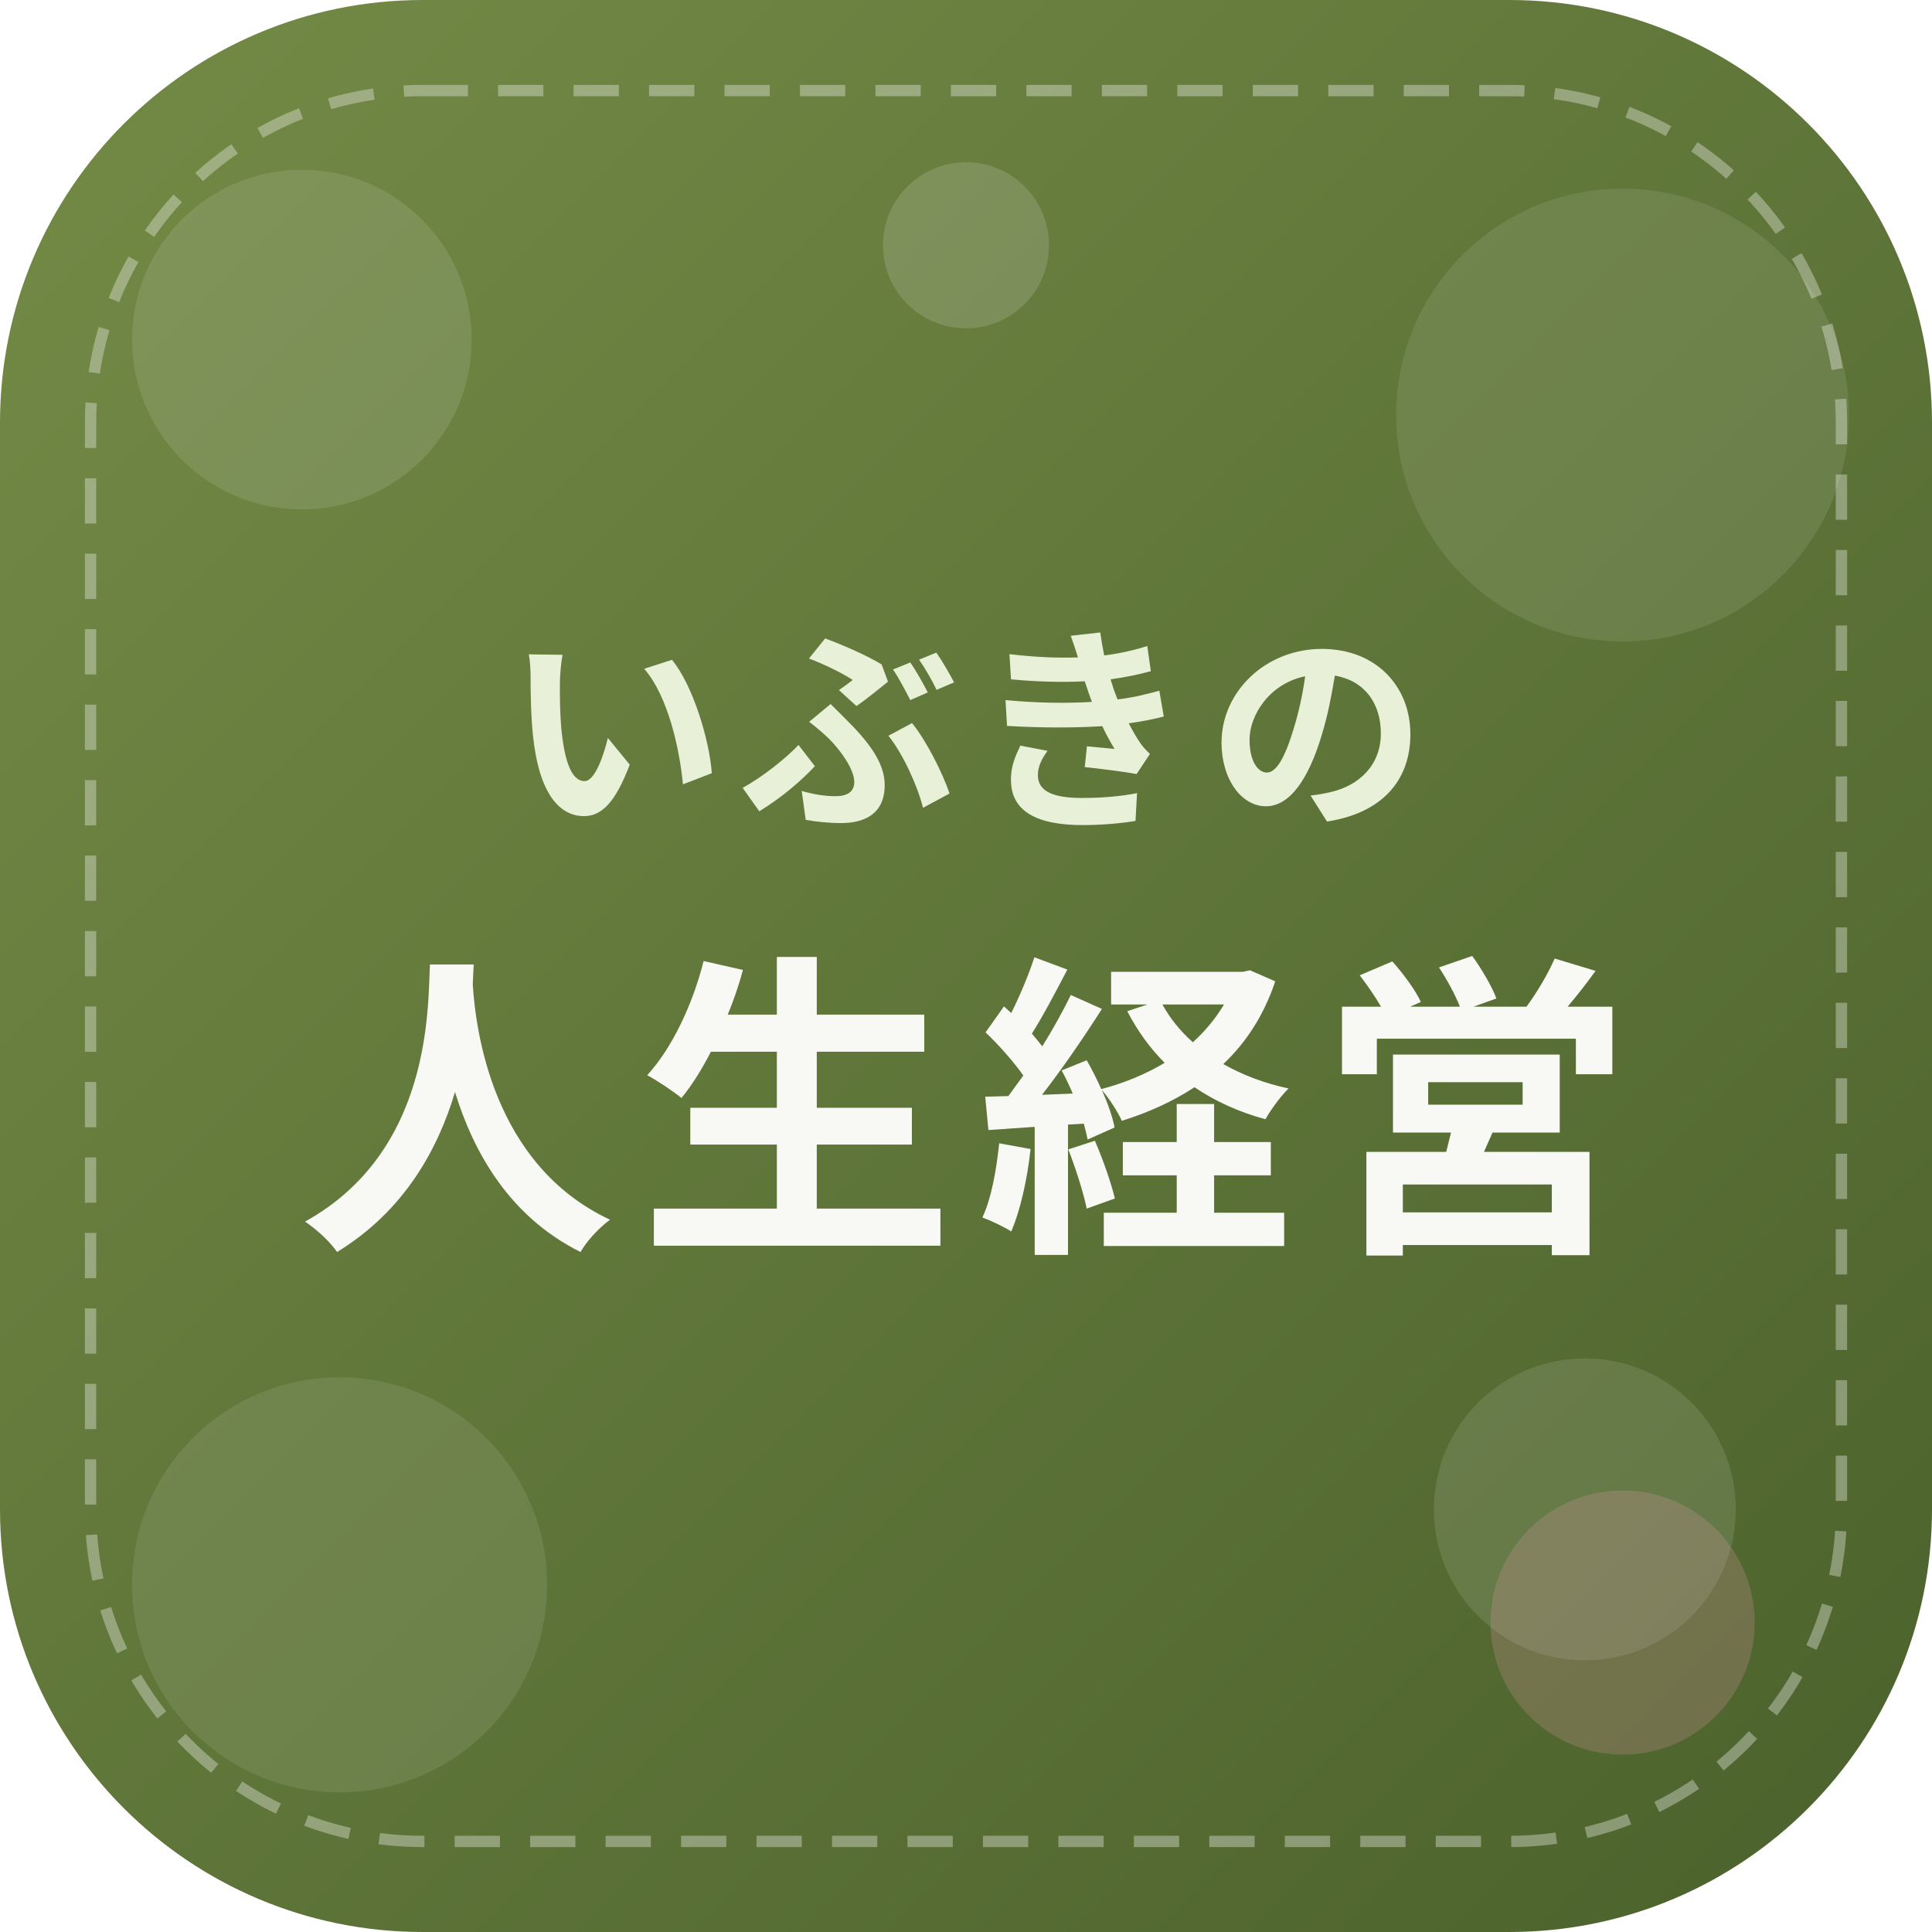
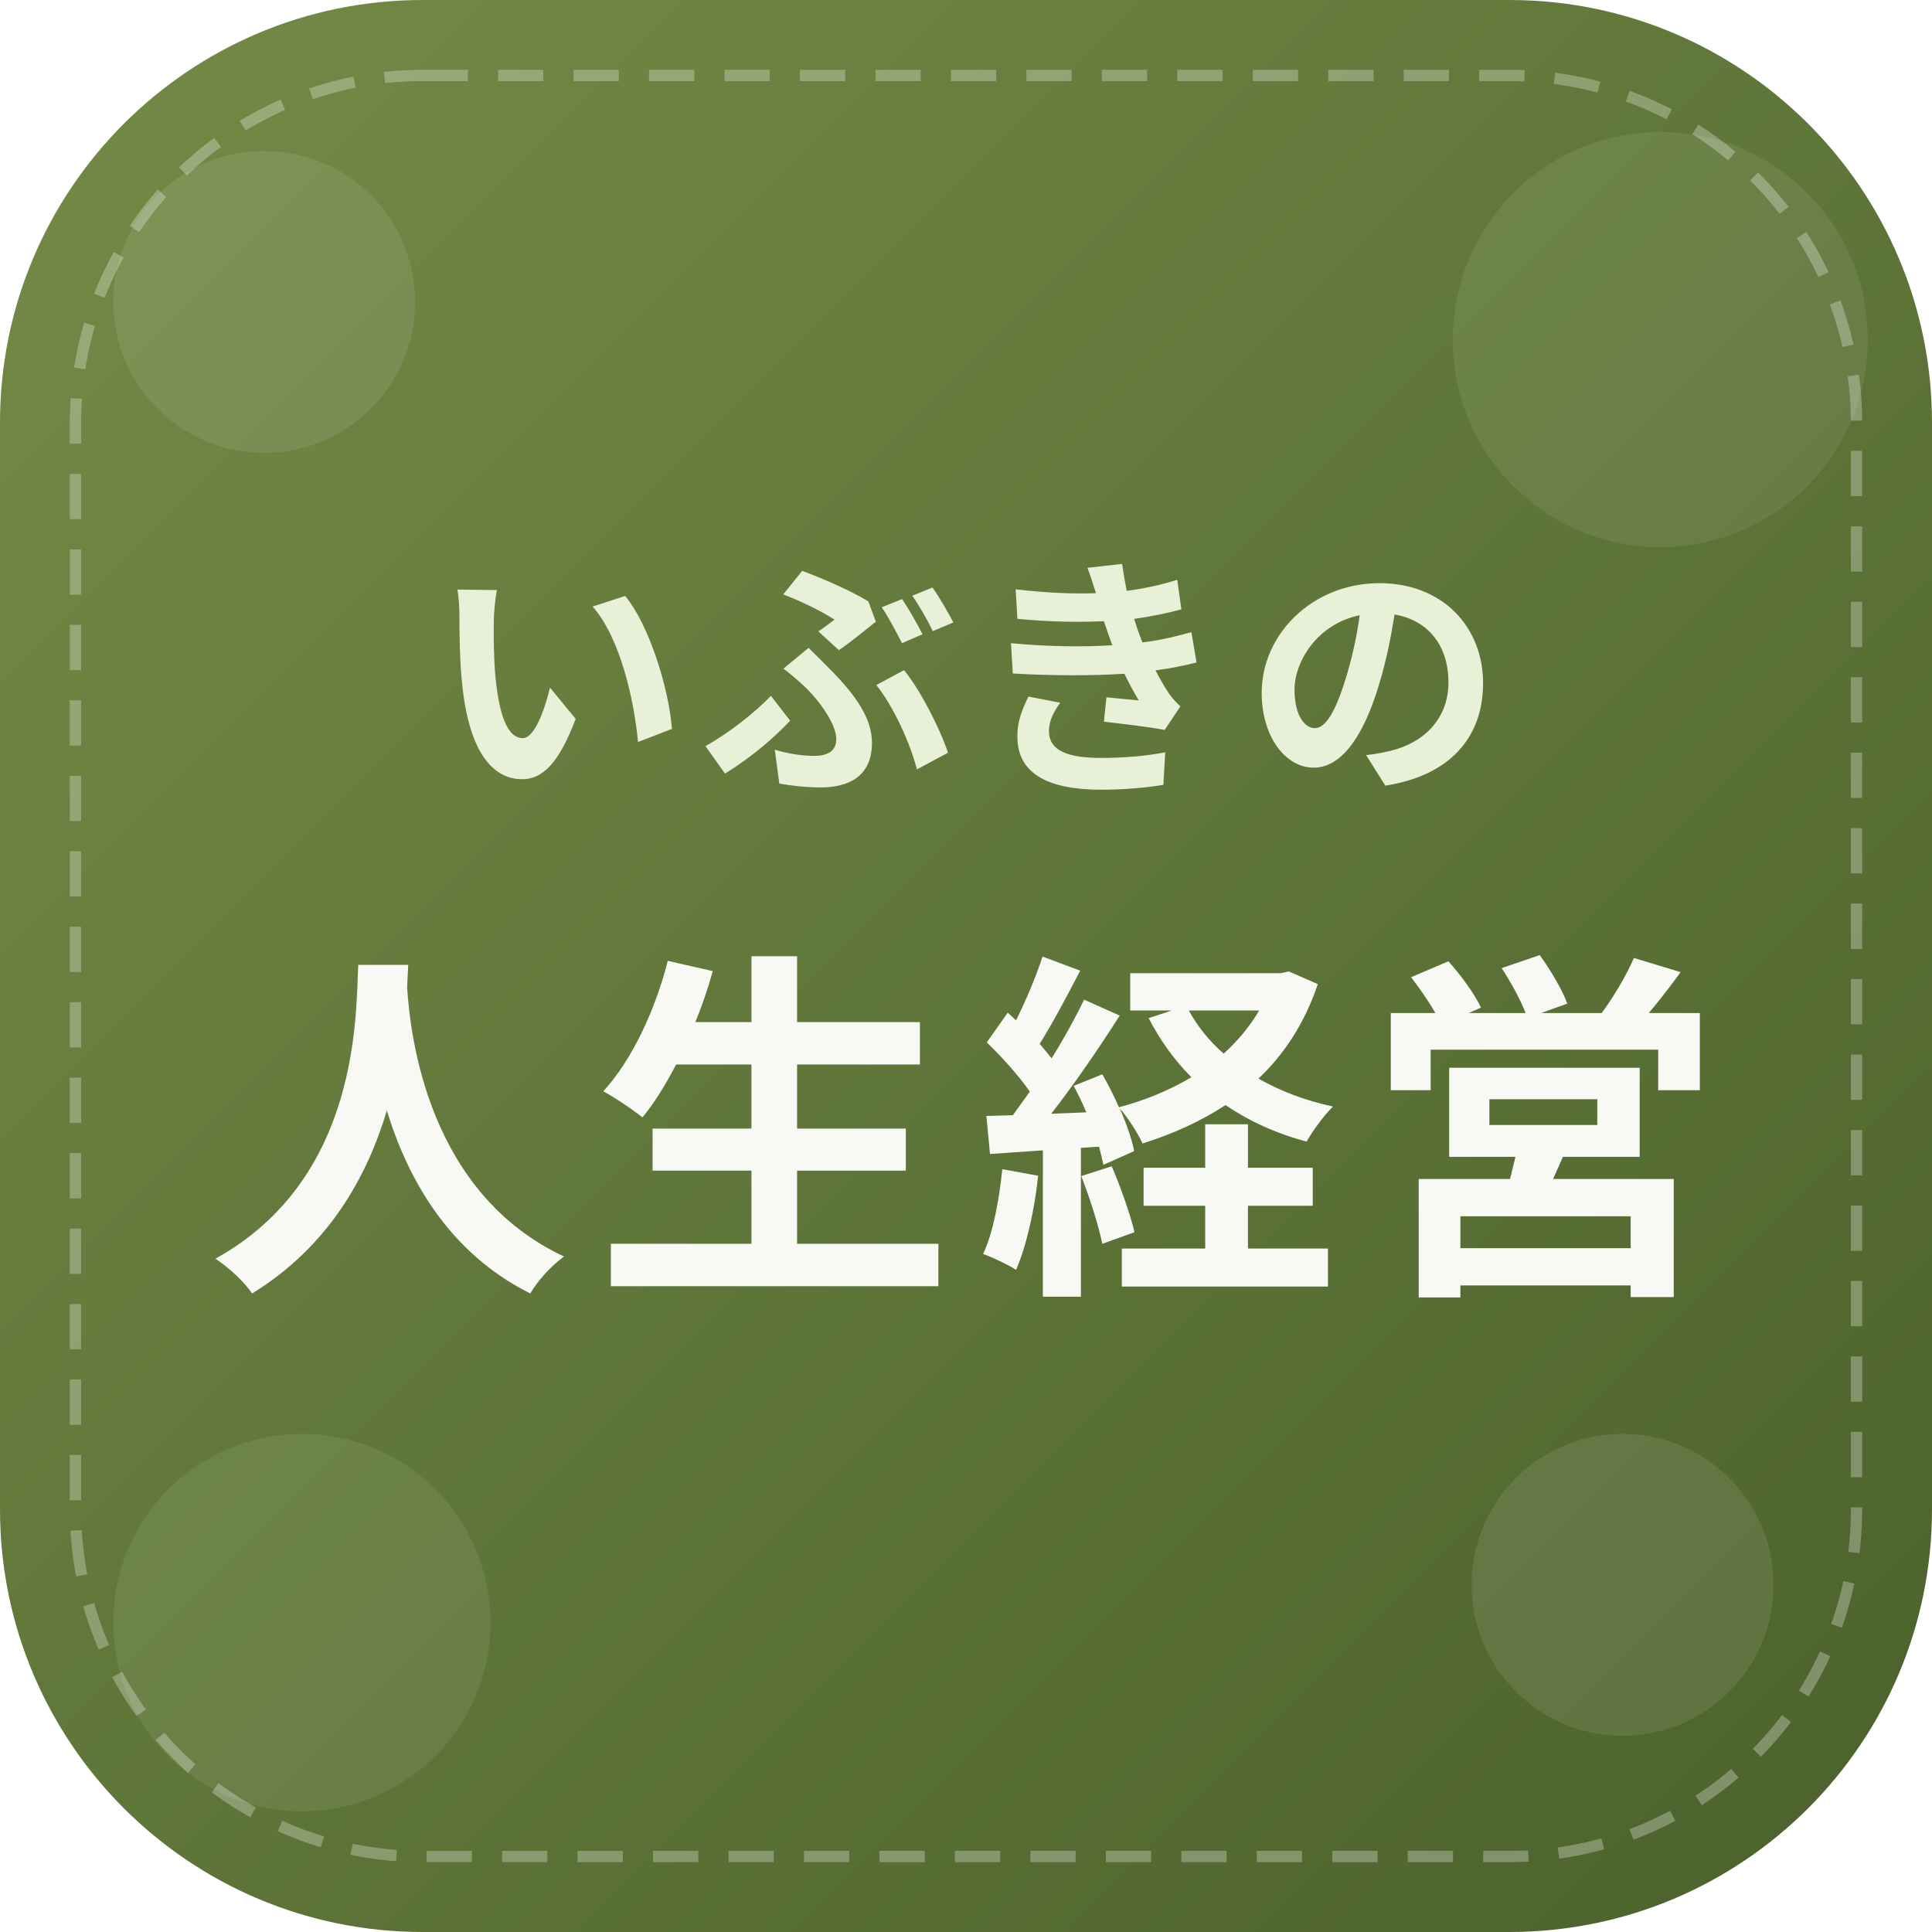
<svg xmlns="http://www.w3.org/2000/svg" viewBox="0 0 512 512" width="100%" height="100%">
  <defs>
    <linearGradient id="cuteMatcha" x1="0%" y1="0%" x2="100%" y2="100%">
      <stop offset="0%" stop-color="#748B47" />
      <stop offset="100%" stop-color="#4B612C" />
    </linearGradient>
  </defs>
  <rect width="512" height="512" rx="112" fill="url(#cuteMatcha)" />
-   <circle cx="80" cy="90" r="45" fill="#F8F9F5" opacity="0.12" />
-   <circle cx="430" cy="110" r="60" fill="#F8F9F5" opacity="0.1" />
-   <circle cx="90" cy="420" r="55" fill="#F8F9F5" opacity="0.1" />
-   <circle cx="420" cy="400" r="40" fill="#F8F9F5" opacity="0.12" />
-   <circle cx="256" cy="65" r="22" fill="#F8F9F5" opacity="0.15" />
-   <circle cx="430" cy="430" r="35" fill="#F3A2B8" opacity="0.2" />
-   <rect x="24" y="24" width="464" height="464" rx="88" fill="none" stroke="#F8F9F5" stroke-width="3" stroke-dasharray="12 8" opacity="0.35" />
+   <circle cx="70" cy="80" r="40" fill="#F8F9F5" opacity="0.1" />
+   <circle cx="440" cy="90" r="55" fill="#F8F9F5" opacity="0.08" />
+   <circle cx="80" cy="430" r="50" fill="#F8F9F5" opacity="0.08" />
+   <circle cx="430" cy="420" r="40" fill="#F8F9F5" opacity="0.1" />
+   <rect x="20" y="20" width="472" height="472" rx="92" fill="none" stroke="#F8F9F5" stroke-width="3" stroke-dasharray="12 8" opacity="0.3" />
  <g font-family="-apple-system, BlinkMacSystemFont, 'Hiragino Maru Gothic ProN', 'Zen Maru Gothic', sans-serif" text-anchor="middle">
-     <text x="256" y="215" font-weight="700" font-size="58" fill="#E8F0D8" letter-spacing="4">
+     <text x="256" y="205" font-weight="800" font-size="68" fill="#E8F0D8" letter-spacing="4">
      いぶきの
    </text>
-     <text x="256" y="325" font-weight="900" font-size="84" fill="#F8F9F5" letter-spacing="6">
+     <text x="256" y="335" font-weight="900" font-size="96" fill="#F8F9F5" letter-spacing="6">
      人生経営
    </text>
  </g>
</svg>
